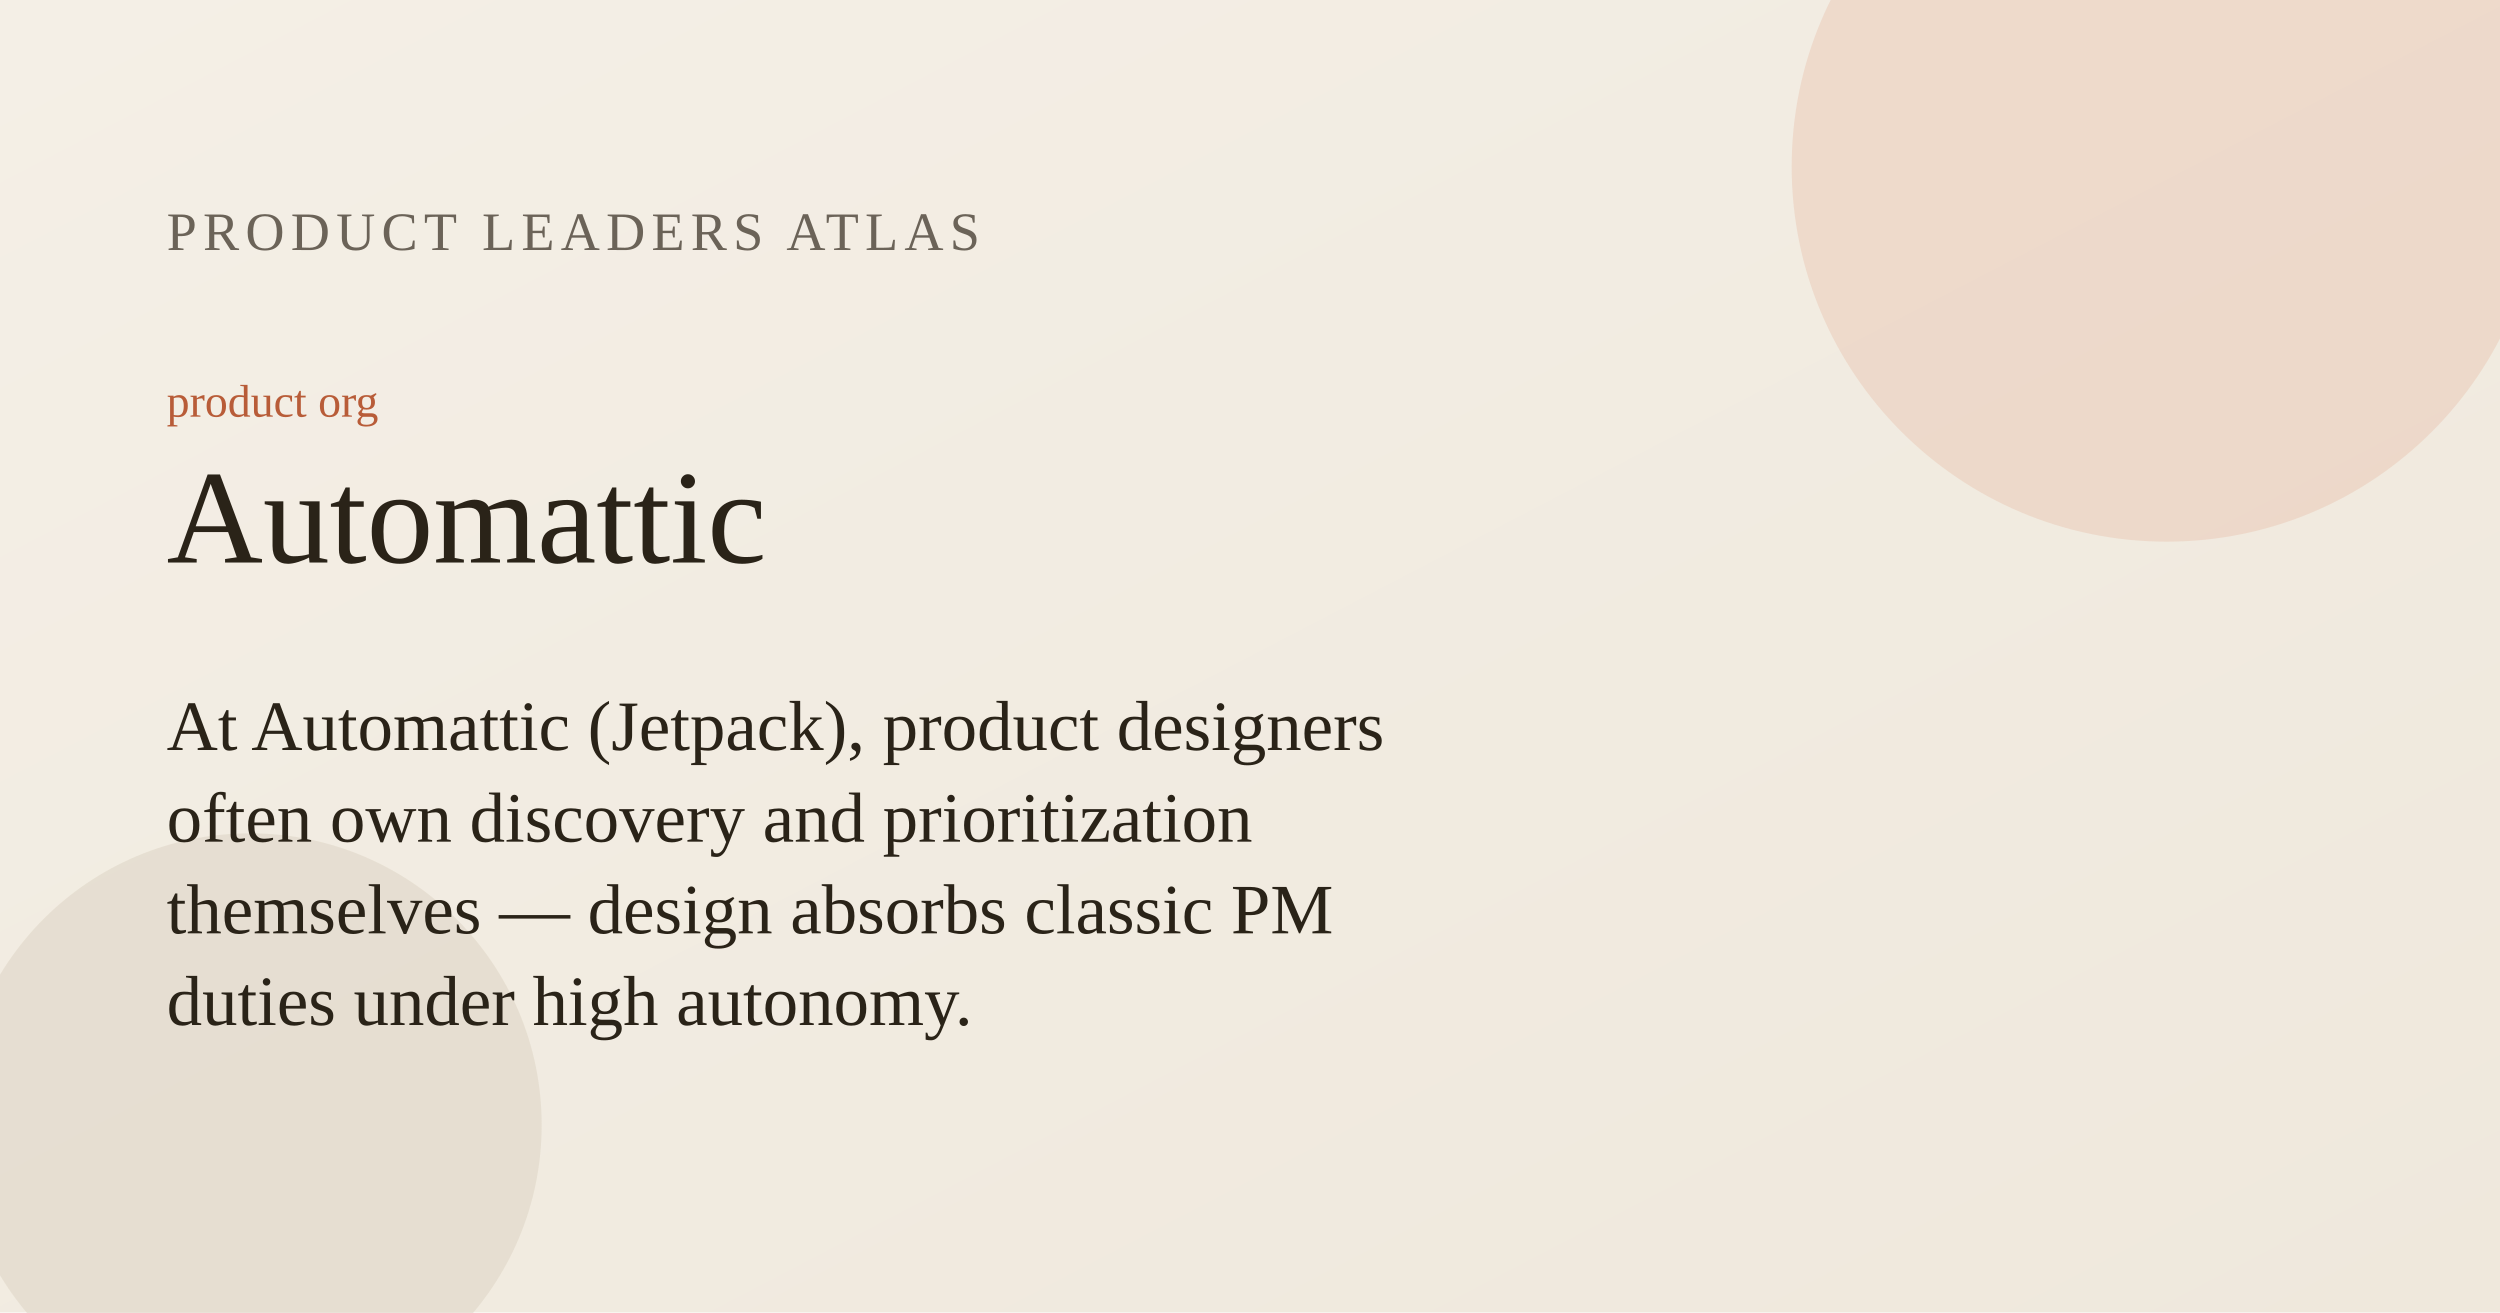
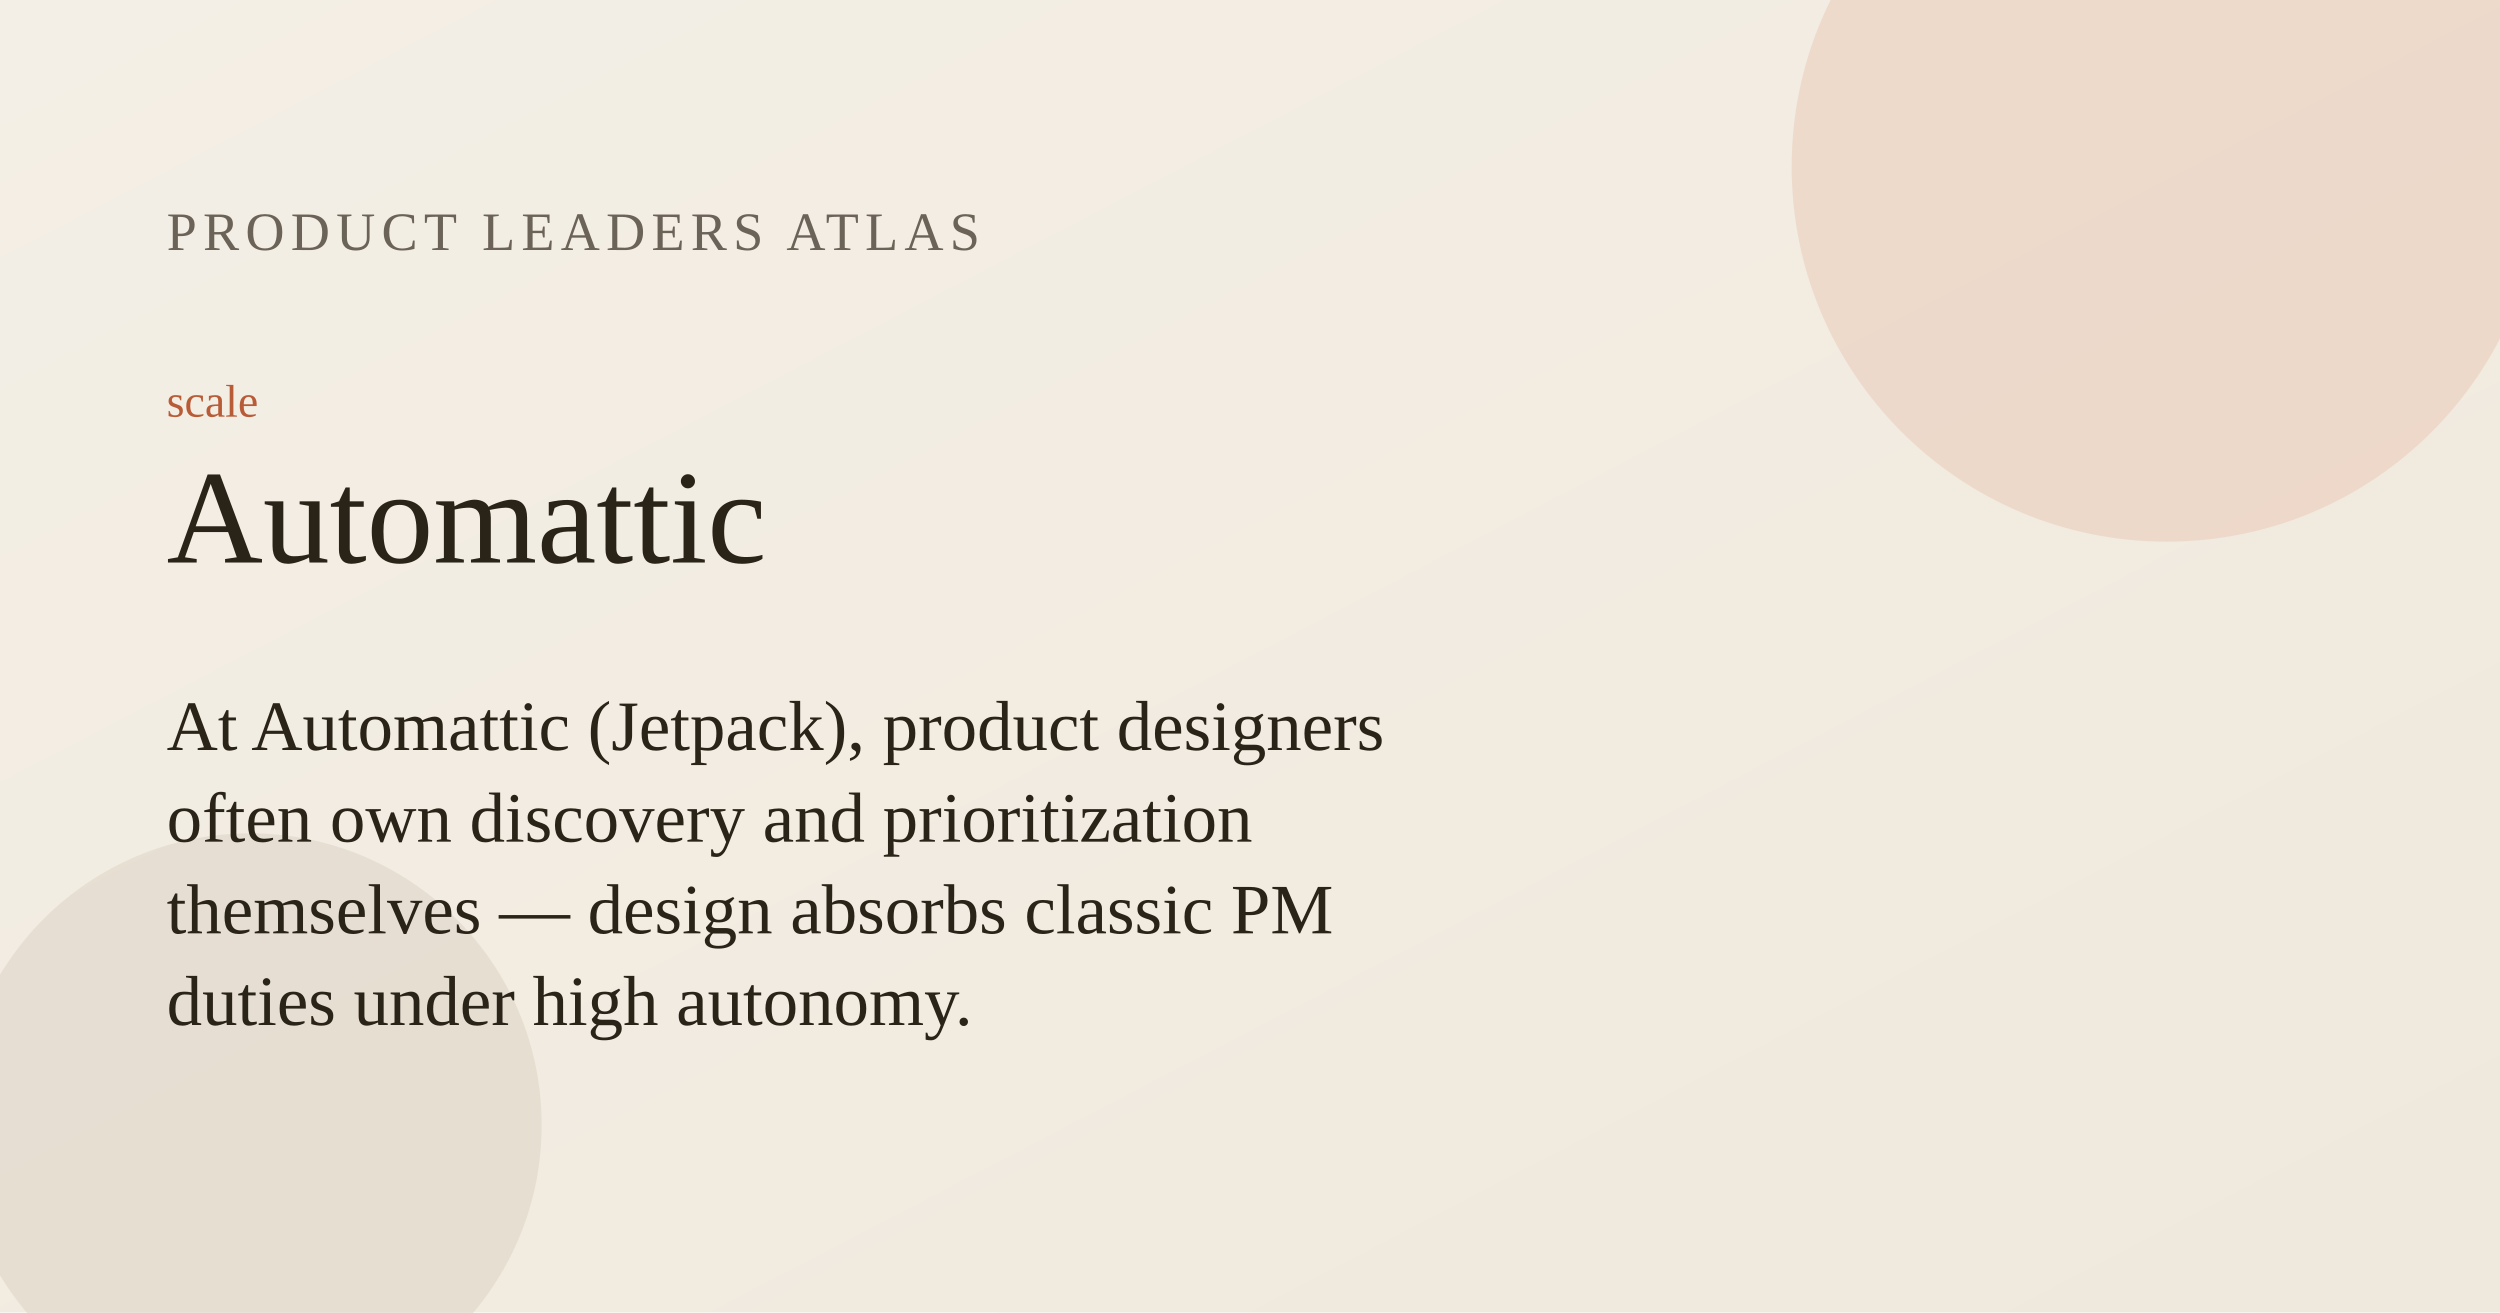
<svg xmlns="http://www.w3.org/2000/svg" width="1200" height="630" viewBox="0 0 1200 630" role="img" aria-label="Automattic">
  <defs>
    <linearGradient id="bg" x1="0" y1="0" x2="1" y2="1">
      <stop offset="0%" stop-color="#f4efe6" />
      <stop offset="100%" stop-color="#efe8dc" />
    </linearGradient>
  </defs>
  <rect width="1200" height="630" fill="url(#bg)" />
  <circle cx="1040" cy="80" r="180" fill="#e8c4b0" opacity="0.45" />
  <circle cx="120" cy="540" r="140" fill="#ddd4c4" opacity="0.55" />
  <text x="80" y="120" font-family="Georgia, 'Times New Roman', serif" font-size="26" fill="#6b6358" letter-spacing="3">PRODUCT LEADERS ATLAS</text>
-   <text x="80" y="200" font-family="Georgia, 'Times New Roman', serif" font-size="22" fill="#b85c38">product org</text>
+   <text x="80" y="200" font-family="Georgia, 'Times New Roman', serif" font-size="22" fill="#b85c38">scale</text>
  <text x="80" y="270" font-family="Georgia, 'Times New Roman', serif" font-size="64" fill="#2a2318">Automattic</text>
  <text x="80" y="360" font-family="Georgia, 'Times New Roman', serif" font-size="34" fill="#2a2318">
    <tspan x="80" dy="0">At Automattic (Jetpack), product designers</tspan>
    <tspan x="80" dy="44">often own discovery and prioritization</tspan>
    <tspan x="80" dy="44">themselves — design absorbs classic PM</tspan>
    <tspan x="80" dy="44">duties under high autonomy.</tspan>
  </text>
</svg>
